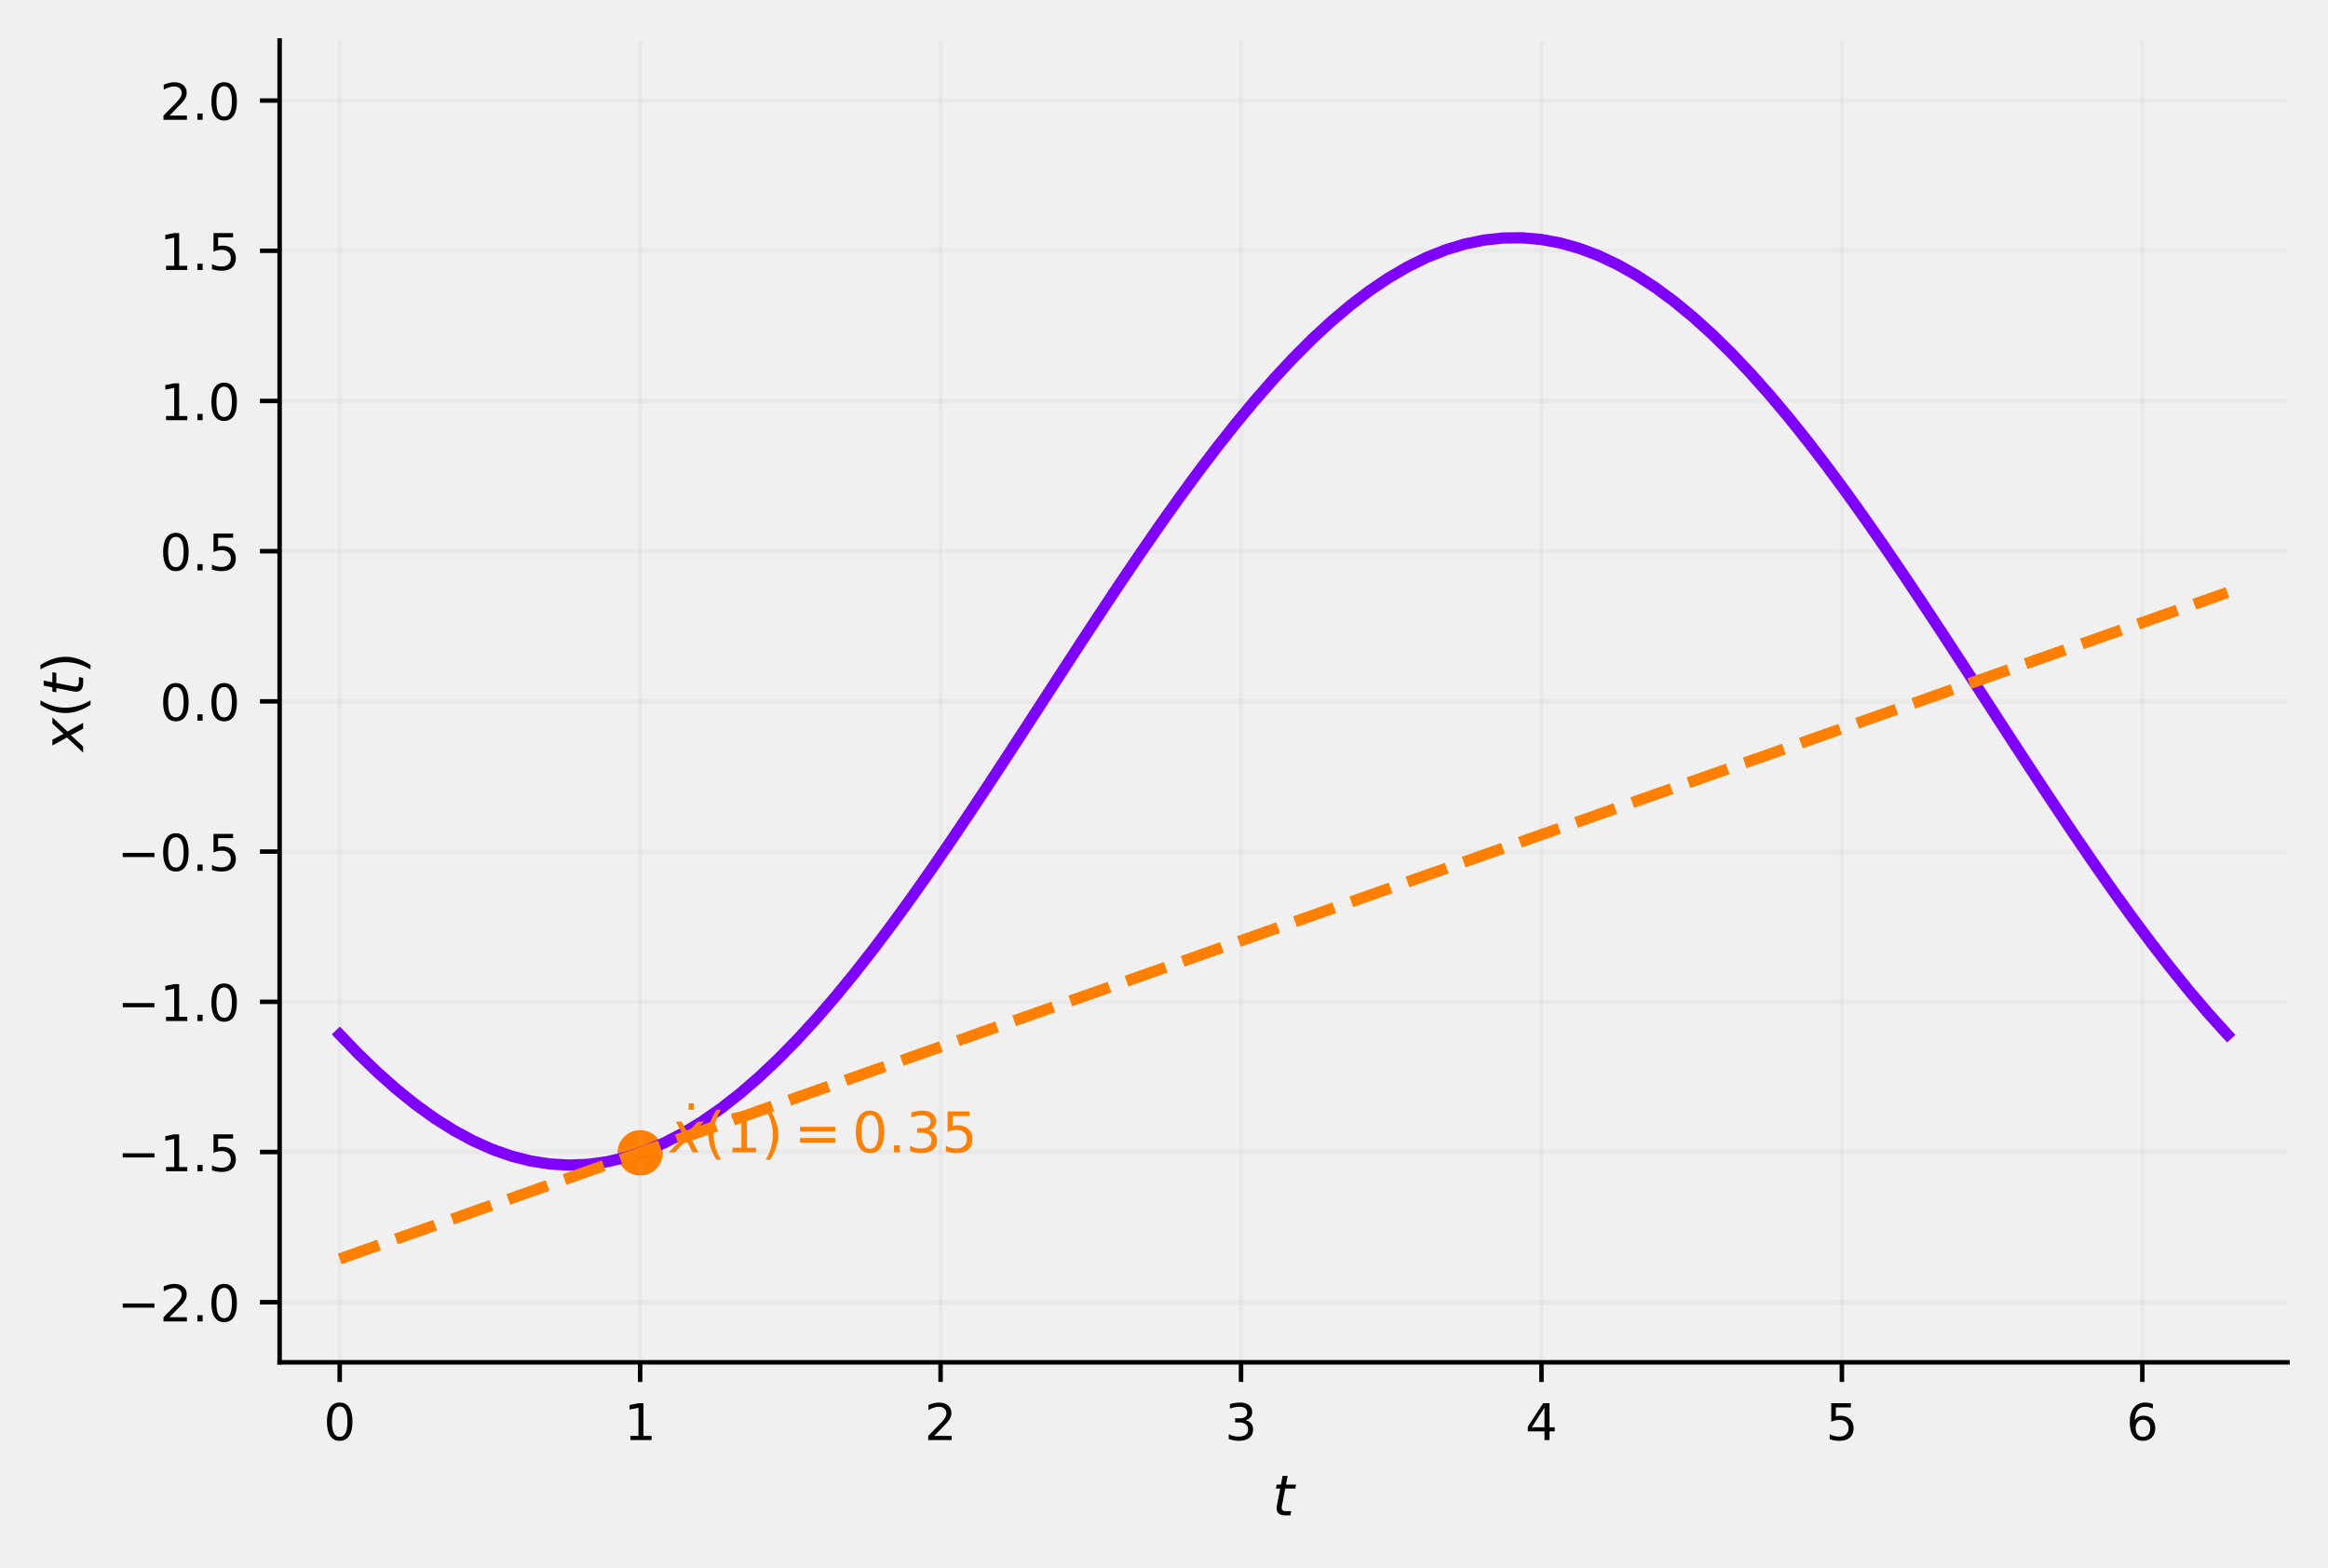
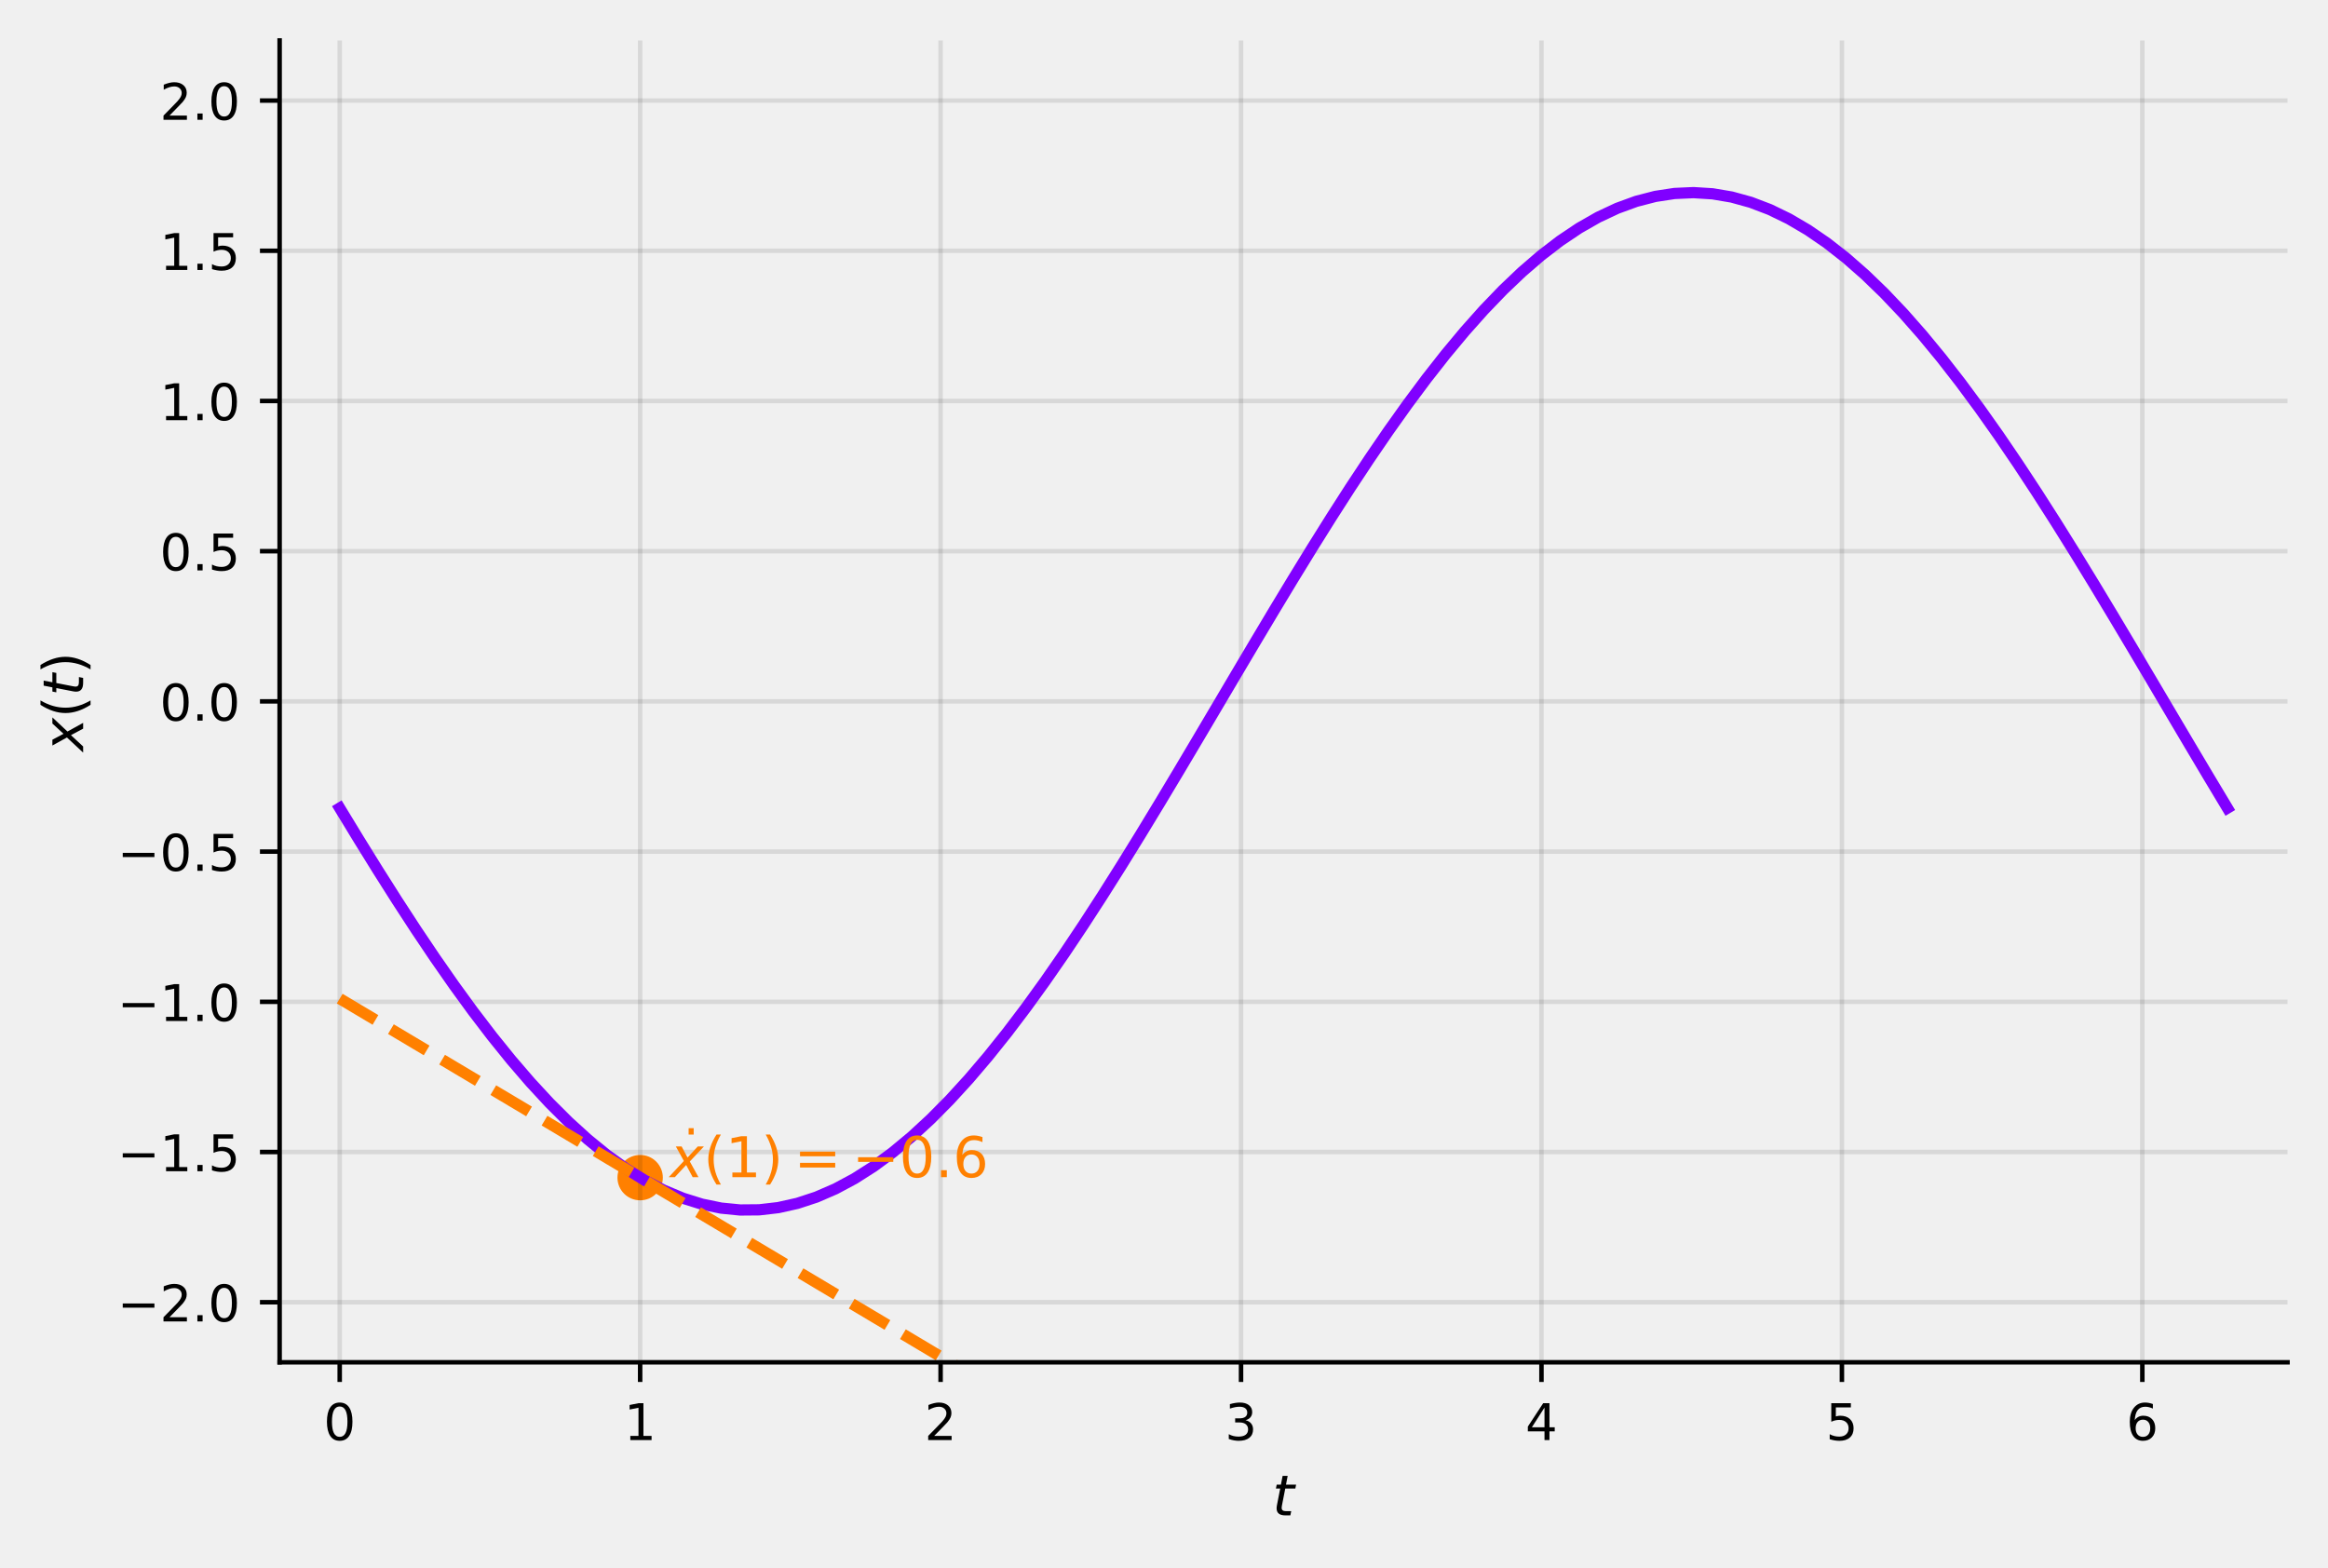
<svg xmlns="http://www.w3.org/2000/svg" xmlns:xlink="http://www.w3.org/1999/xlink" width="414.053pt" height="278.905pt" viewBox="0 0 414.053 278.905" version="1.1">
-   <defs> 
-          </defs>
+   <style>
+             /* Light mode (default) */
+             .c1 { fill: #d62728 !important; stroke: #d62728 !important; }
+ .c2 { fill: #2ca02c !important; stroke: #2ca02c !important; }
+ .c3 { fill: #1f77b4 !important; stroke: #1f77b4 !important; }
+ .c4 { fill: #9467bd !important; stroke: #9467bd !important; }
+ .c5 { fill: #8c564b !important; stroke: #8c564b !important; }
+ .c6 { fill: #e377c2 !important; stroke: #e377c2 !important; }
+ .c7 { fill: #7f7f7f !important; stroke: #7f7f7f !important; }
+ .c8 { fill: #bcbd22 !important; stroke: #bcbd22 !important; }
+ 
+             /* Text and graphic elements */
+             text, .text {
+                 fill: #000000 !important;
+                 stroke: none !important;
+             }
+ 
+             .axis line, .axis path, .tick line, .tick path, path.domain, line.grid {
+                 stroke: #000000 !important;
+             }
+ 
+             .legend text {
+                 fill: #000000 !important;
+             }
+ 
+             g.legend &gt; g:first-child &gt; path:first-child {
+                 fill: rgba(255, 255, 255, 0.8) !important;
+                 stroke: rgba(0, 0, 0, 0.1) !important;
+             }
+ 
+             [stroke="currentColor"], [stroke="black"] {
+                 stroke: #000000 !important;
+             }
+ 
+             /* Dark mode via media query */
+             @media (prefers-color-scheme: dark) {
+                 /* Dark theme colors */
+                 .c1 { fill: #FF4A98 !important; stroke: #FF4A98 !important; }
+                 .c2 { fill: #0AFAFA !important; stroke: #0AFAFA !important; }
+                 .c3 { fill: #7F83FF !important; stroke: #7F83FF !important; }
+                 .c4 { fill: #B4A0FF !important; stroke: #B4A0FF !important; }
+                 .c5 { fill: #FFB86B !important; stroke: #FFB86B !important; }
+                 .c6 { fill: #FF79C6 !important; stroke: #FF79C6 !important; }
+                 .c7 { fill: #CCCCCC !important; stroke: #CCCCCC !important; }
+                 .c8 { fill: #E6DB74 !important; stroke: #E6DB74 !important; }
+ 
+                 /* Dark theme text and graphics */
+                 text, .text {
+                     fill: #FFFFFF !important;
+                     stroke: none !important;
+                 }
+ 
+                 .axis line, .axis path, .tick line, .tick path, path.domain, line.grid {
+                     stroke: #FFFFFF !important;
+                 }
+ 
+                 .grid line {
+                     stroke: rgba(255, 255, 255, 0.2) !important;
+                 }
+ 
+                 .legend text {
+                     fill: #FFFFFF !important;
+                 }
+ 
+                 g.legend &gt; g:first-child &gt; path:first-child {
+                     fill: rgba(26, 26, 26, 0.8) !important;
+                     stroke: rgba(255, 255, 255, 0.1) !important;
+                 }
+ 
+                 [stroke="currentColor"], [stroke="black"] {
+                     stroke: #FFFFFF !important;
+                 }
+             }
+         </style>
  <defs>
    <style type="text/css">*{stroke-linejoin: round; stroke-linecap: butt}</style>
  </defs>
  <g id="figure_1">
-     <g id="patch_1">
+     <g class="patch">
      <path d="M 0 278.905  L 414.053 278.905  L 414.053 0  L 0 0  L 0 278.905  z " style="fill: none" />
    </g>
    <g id="axes_1">
-       <g id="patch_2">
+       <g class="patch">
        <path d="M 49.733 242.317  L 406.853 242.317  L 406.853 7.2  L 49.733 7.2  L 49.733 242.317  z " style="fill: none" />
      </g>
      <g id="PathCollection_1">
        <defs>
-           <path id="mfc0f647c4c" d="M 0 3.536  C 0.938 3.536 1.837 3.163 2.5 2.5  C 3.163 1.837 3.536 0.938 3.536 0  C 3.536 -0.938 3.163 -1.837 2.5 -2.5  C 1.837 -3.163 0.938 -3.536 0 -3.536  C -0.938 -3.536 -1.837 -3.163 -2.5 -2.5  C -3.163 -1.837 -3.536 -0.938 -3.536 0  C -3.536 0.938 -3.163 1.837 -2.5 2.5  C -1.837 3.163 -0.938 3.536 0 3.536  z " style="stroke: #ff8000" />
+           <path id="m98374b65ac" d="M 0 3.536  C 0.938 3.536 1.837 3.163 2.5 2.5  C 3.163 1.837 3.536 0.938 3.536 0  C 3.536 -0.938 3.163 -1.837 2.5 -2.5  C 1.837 -3.163 0.938 -3.536 0 -3.536  C -0.938 -3.536 -1.837 -3.163 -2.5 -2.5  C -3.163 -1.837 -3.536 -0.938 -3.536 0  C -3.536 0.938 -3.163 1.837 -2.5 2.5  C -1.837 3.163 -0.938 3.536 0 3.536  z " style="stroke: #ff8000" />
        </defs>
-         <g clip-path="url(#pfcaf0abed2)">
-           <use xlink:href="#mfc0f647c4c" x="113.855" y="205.056" style="fill: #ff8000; stroke: #ff8000" />
+         <g clip-path="url(#p6a4d977137)">
+           <use xlink:href="#m98374b65ac" x="113.855" y="209.47" style="fill: #ff8000; stroke: #ff8000" />
        </g>
      </g>
      <g class="axis">
-         <g id="xtick_1">
+         <g class="tick xtick">
          <g id="line2d_1">
-             <path d="M 60.42 242.317  L 60.42 7.2  " clip-path="url(#pfcaf0abed2)" style="fill: none; stroke: #b0b0b0; stroke-opacity: 0.1; stroke-width: 0.8; stroke-linecap: square" />
+             <path d="M 60.42 242.317  L 60.42 7.2  " clip-path="url(#p6a4d977137)" style="fill: none; stroke: #b0b0b0; stroke-opacity: 0.1; stroke-width: 0.8; stroke-linecap: square" />
          </g>
          <g id="line2d_2">
            <defs>
-               <path id="mb91249a5c4" d="M 0 0  L 0 3.5  " style="stroke: currentColor; stroke-width: 0.8" />
+               <path id="m80aae89809" d="M 0 0  L 0 3.5  " style="stroke: currentColor; stroke-width: 0.8" />
            </defs>
            <g>
-               <use xlink:href="#mb91249a5c4" x="60.42" y="242.317" style="stroke: currentColor; stroke-width: 0.8" />
+               <use xlink:href="#m80aae89809" x="60.42" y="242.317" style="stroke: currentColor; stroke-width: 0.8" />
            </g>
          </g>
          <g id="text_1" class="text">
            <g transform="translate(57.55665 256.1552) scale(0.09 -0.09)">
              <defs>
                <path id="DejaVuSans-30" d="M 2034 4250  Q 1547 4250 1301 3770  Q 1056 3291 1056 2328  Q 1056 1369 1301 889  Q 1547 409 2034 409  Q 2525 409 2770 889  Q 3016 1369 3016 2328  Q 3016 3291 2770 3770  Q 2525 4250 2034 4250  z M 2034 4750  Q 2819 4750 3233 4129  Q 3647 3509 3647 2328  Q 3647 1150 3233 529  Q 2819 -91 2034 -91  Q 1250 -91 836 529  Q 422 1150 422 2328  Q 422 3509 836 4129  Q 1250 4750 2034 4750  z " transform="scale(0.015625)" />
              </defs>
              <use xlink:href="#DejaVuSans-30" />
            </g>
          </g>
        </g>
-         <g id="xtick_2">
+         <g class="tick xtick">
          <g id="line2d_3">
-             <path d="M 113.855 242.317  L 113.855 7.2  " clip-path="url(#pfcaf0abed2)" style="fill: none; stroke: #b0b0b0; stroke-opacity: 0.1; stroke-width: 0.8; stroke-linecap: square" />
+             <path d="M 113.855 242.317  L 113.855 7.2  " clip-path="url(#p6a4d977137)" style="fill: none; stroke: #b0b0b0; stroke-opacity: 0.1; stroke-width: 0.8; stroke-linecap: square" />
          </g>
          <g id="line2d_4">
            <g>
-               <use xlink:href="#mb91249a5c4" x="113.855" y="242.317" style="stroke: currentColor; stroke-width: 0.8" />
+               <use xlink:href="#m80aae89809" x="113.855" y="242.317" style="stroke: currentColor; stroke-width: 0.8" />
            </g>
          </g>
          <g id="text_2" class="text">
            <g transform="translate(110.9922 256.1552) scale(0.09 -0.09)">
              <defs>
                <path id="DejaVuSans-31" d="M 794 531  L 1825 531  L 1825 4091  L 703 3866  L 703 4441  L 1819 4666  L 2450 4666  L 2450 531  L 3481 531  L 3481 0  L 794 0  L 794 531  z " transform="scale(0.015625)" />
              </defs>
              <use xlink:href="#DejaVuSans-31" />
            </g>
          </g>
        </g>
-         <g id="xtick_3">
+         <g class="tick xtick">
          <g id="line2d_5">
-             <path d="M 167.291 242.317  L 167.291 7.2  " clip-path="url(#pfcaf0abed2)" style="fill: none; stroke: #b0b0b0; stroke-opacity: 0.1; stroke-width: 0.8; stroke-linecap: square" />
+             <path d="M 167.291 242.317  L 167.291 7.2  " clip-path="url(#p6a4d977137)" style="fill: none; stroke: #b0b0b0; stroke-opacity: 0.1; stroke-width: 0.8; stroke-linecap: square" />
          </g>
          <g id="line2d_6">
            <g>
-               <use xlink:href="#mb91249a5c4" x="167.291" y="242.317" style="stroke: currentColor; stroke-width: 0.8" />
+               <use xlink:href="#m80aae89809" x="167.291" y="242.317" style="stroke: currentColor; stroke-width: 0.8" />
            </g>
          </g>
          <g id="text_3" class="text">
            <g transform="translate(164.4278 256.1552) scale(0.09 -0.09)">
              <defs>
                <path id="DejaVuSans-32" d="M 1228 531  L 3431 531  L 3431 0  L 469 0  L 469 531  Q 828 903 1448 1529  Q 2069 2156 2228 2338  Q 2531 2678 2651 2914  Q 2772 3150 2772 3378  Q 2772 3750 2511 3984  Q 2250 4219 1831 4219  Q 1534 4219 1204 4116  Q 875 4013 500 3803  L 500 4441  Q 881 4594 1212 4672  Q 1544 4750 1819 4750  Q 2544 4750 2975 4387  Q 3406 4025 3406 3419  Q 3406 3131 3298 2873  Q 3191 2616 2906 2266  Q 2828 2175 2409 1742  Q 1991 1309 1228 531  z " transform="scale(0.015625)" />
              </defs>
              <use xlink:href="#DejaVuSans-32" />
            </g>
          </g>
        </g>
-         <g id="xtick_4">
+         <g class="tick xtick">
          <g id="line2d_7">
-             <path d="M 220.727 242.317  L 220.727 7.2  " clip-path="url(#pfcaf0abed2)" style="fill: none; stroke: #b0b0b0; stroke-opacity: 0.1; stroke-width: 0.8; stroke-linecap: square" />
+             <path d="M 220.727 242.317  L 220.727 7.2  " clip-path="url(#p6a4d977137)" style="fill: none; stroke: #b0b0b0; stroke-opacity: 0.1; stroke-width: 0.8; stroke-linecap: square" />
          </g>
          <g id="line2d_8">
            <g>
-               <use xlink:href="#mb91249a5c4" x="220.727" y="242.317" style="stroke: currentColor; stroke-width: 0.8" />
+               <use xlink:href="#m80aae89809" x="220.727" y="242.317" style="stroke: currentColor; stroke-width: 0.8" />
            </g>
          </g>
          <g id="text_4" class="text">
            <g transform="translate(217.8634 256.1552) scale(0.09 -0.09)">
              <defs>
                <path id="DejaVuSans-33" d="M 2597 2516  Q 3050 2419 3304 2112  Q 3559 1806 3559 1356  Q 3559 666 3084 287  Q 2609 -91 1734 -91  Q 1441 -91 1130 -33  Q 819 25 488 141  L 488 750  Q 750 597 1062 519  Q 1375 441 1716 441  Q 2309 441 2620 675  Q 2931 909 2931 1356  Q 2931 1769 2642 2001  Q 2353 2234 1838 2234  L 1294 2234  L 1294 2753  L 1863 2753  Q 2328 2753 2575 2939  Q 2822 3125 2822 3475  Q 2822 3834 2567 4026  Q 2313 4219 1838 4219  Q 1578 4219 1281 4162  Q 984 4106 628 3988  L 628 4550  Q 988 4650 1302 4700  Q 1616 4750 1894 4750  Q 2613 4750 3031 4423  Q 3450 4097 3450 3541  Q 3450 3153 3228 2886  Q 3006 2619 2597 2516  z " transform="scale(0.015625)" />
              </defs>
              <use xlink:href="#DejaVuSans-33" />
            </g>
          </g>
        </g>
-         <g id="xtick_5">
+         <g class="tick xtick">
          <g id="line2d_9">
-             <path d="M 274.162 242.317  L 274.162 7.2  " clip-path="url(#pfcaf0abed2)" style="fill: none; stroke: #b0b0b0; stroke-opacity: 0.1; stroke-width: 0.8; stroke-linecap: square" />
+             <path d="M 274.162 242.317  L 274.162 7.2  " clip-path="url(#p6a4d977137)" style="fill: none; stroke: #b0b0b0; stroke-opacity: 0.1; stroke-width: 0.8; stroke-linecap: square" />
          </g>
          <g id="line2d_10">
            <g>
-               <use xlink:href="#mb91249a5c4" x="274.162" y="242.317" style="stroke: currentColor; stroke-width: 0.8" />
+               <use xlink:href="#m80aae89809" x="274.162" y="242.317" style="stroke: currentColor; stroke-width: 0.8" />
            </g>
          </g>
          <g id="text_5" class="text">
            <g transform="translate(271.299 256.1552) scale(0.09 -0.09)">
              <defs>
                <path id="DejaVuSans-34" d="M 2419 4116  L 825 1625  L 2419 1625  L 2419 4116  z M 2253 4666  L 3047 4666  L 3047 1625  L 3713 1625  L 3713 1100  L 3047 1100  L 3047 0  L 2419 0  L 2419 1100  L 313 1100  L 313 1709  L 2253 4666  z " transform="scale(0.015625)" />
              </defs>
              <use xlink:href="#DejaVuSans-34" />
            </g>
          </g>
        </g>
-         <g id="xtick_6">
+         <g class="tick xtick">
          <g id="line2d_11">
-             <path d="M 327.598 242.317  L 327.598 7.2  " clip-path="url(#pfcaf0abed2)" style="fill: none; stroke: #b0b0b0; stroke-opacity: 0.1; stroke-width: 0.8; stroke-linecap: square" />
+             <path d="M 327.598 242.317  L 327.598 7.2  " clip-path="url(#p6a4d977137)" style="fill: none; stroke: #b0b0b0; stroke-opacity: 0.1; stroke-width: 0.8; stroke-linecap: square" />
          </g>
          <g id="line2d_12">
            <g>
-               <use xlink:href="#mb91249a5c4" x="327.598" y="242.317" style="stroke: currentColor; stroke-width: 0.8" />
+               <use xlink:href="#m80aae89809" x="327.598" y="242.317" style="stroke: currentColor; stroke-width: 0.8" />
            </g>
          </g>
          <g id="text_6" class="text">
            <g transform="translate(324.7346 256.1552) scale(0.09 -0.09)">
              <defs>
                <path id="DejaVuSans-35" d="M 691 4666  L 3169 4666  L 3169 4134  L 1269 4134  L 1269 2991  Q 1406 3038 1543 3061  Q 1681 3084 1819 3084  Q 2600 3084 3056 2656  Q 3513 2228 3513 1497  Q 3513 744 3044 326  Q 2575 -91 1722 -91  Q 1428 -91 1123 -41  Q 819 9 494 109  L 494 744  Q 775 591 1075 516  Q 1375 441 1709 441  Q 2250 441 2565 725  Q 2881 1009 2881 1497  Q 2881 1984 2565 2268  Q 2250 2553 1709 2553  Q 1456 2553 1204 2497  Q 953 2441 691 2322  L 691 4666  z " transform="scale(0.015625)" />
              </defs>
              <use xlink:href="#DejaVuSans-35" />
            </g>
          </g>
        </g>
-         <g id="xtick_7">
+         <g class="tick xtick">
          <g id="line2d_13">
-             <path d="M 381.033 242.317  L 381.033 7.2  " clip-path="url(#pfcaf0abed2)" style="fill: none; stroke: #b0b0b0; stroke-opacity: 0.1; stroke-width: 0.8; stroke-linecap: square" />
+             <path d="M 381.033 242.317  L 381.033 7.2  " clip-path="url(#p6a4d977137)" style="fill: none; stroke: #b0b0b0; stroke-opacity: 0.1; stroke-width: 0.8; stroke-linecap: square" />
          </g>
          <g id="line2d_14">
            <g>
-               <use xlink:href="#mb91249a5c4" x="381.033" y="242.317" style="stroke: currentColor; stroke-width: 0.8" />
+               <use xlink:href="#m80aae89809" x="381.033" y="242.317" style="stroke: currentColor; stroke-width: 0.8" />
            </g>
          </g>
          <g id="text_7" class="text">
            <g transform="translate(378.1702 256.1552) scale(0.09 -0.09)">
              <defs>
                <path id="DejaVuSans-36" d="M 2113 2584  Q 1688 2584 1439 2293  Q 1191 2003 1191 1497  Q 1191 994 1439 701  Q 1688 409 2113 409  Q 2538 409 2786 701  Q 3034 994 3034 1497  Q 3034 2003 2786 2293  Q 2538 2584 2113 2584  z M 3366 4563  L 3366 3988  Q 3128 4100 2886 4159  Q 2644 4219 2406 4219  Q 1781 4219 1451 3797  Q 1122 3375 1075 2522  Q 1259 2794 1537 2939  Q 1816 3084 2150 3084  Q 2853 3084 3261 2657  Q 3669 2231 3669 1497  Q 3669 778 3244 343  Q 2819 -91 2113 -91  Q 1303 -91 875 529  Q 447 1150 447 2328  Q 447 3434 972 4092  Q 1497 4750 2381 4750  Q 2619 4750 2861 4703  Q 3103 4656 3366 4563  z " transform="scale(0.015625)" />
              </defs>
              <use xlink:href="#DejaVuSans-36" />
            </g>
          </g>
        </g>
        <g id="text_8" class="text">
          <g transform="translate(226.2927 269.6254) scale(0.1 -0.1)">
            <defs>
              <path id="DejaVuSans-Oblique-74" d="M 2706 3500  L 2619 3053  L 1472 3053  L 1100 1153  Q 1081 1047 1072 975  Q 1063 903 1063 863  Q 1063 663 1183 572  Q 1303 481 1569 481  L 2150 481  L 2053 0  L 1503 0  Q 991 0 739 200  Q 488 400 488 806  Q 488 878 497 964  Q 506 1050 525 1153  L 897 3053  L 409 3053  L 500 3500  L 978 3500  L 1172 4494  L 1747 4494  L 1556 3500  L 2706 3500  z " transform="scale(0.015625)" />
            </defs>
            <use xlink:href="#DejaVuSans-Oblique-74" transform="translate(0 0.78125)" />
          </g>
        </g>
      </g>
      <g class="axis">
-         <g id="ytick_1">
+         <g class="tick ytick">
          <g id="line2d_15">
-             <path d="M 49.733 231.63  L 406.853 231.63  " clip-path="url(#pfcaf0abed2)" style="fill: none; stroke: #b0b0b0; stroke-opacity: 0.1; stroke-width: 0.8; stroke-linecap: square" />
+             <path d="M 49.733 231.63  L 406.853 231.63  " clip-path="url(#p6a4d977137)" style="fill: none; stroke: #b0b0b0; stroke-opacity: 0.1; stroke-width: 0.8; stroke-linecap: square" />
          </g>
          <g id="line2d_16">
            <defs>
-               <path id="m5f9fb9ce8a" d="M 0 0  L -3.5 0  " style="stroke: currentColor; stroke-width: 0.8" />
+               <path id="me74c7d94a1" d="M 0 0  L -3.5 0  " style="stroke: currentColor; stroke-width: 0.8" />
            </defs>
            <g>
-               <use xlink:href="#m5f9fb9ce8a" x="49.733" y="231.63" style="stroke: currentColor; stroke-width: 0.8" />
+               <use xlink:href="#me74c7d94a1" x="49.733" y="231.63" style="stroke: currentColor; stroke-width: 0.8" />
            </g>
          </g>
          <g id="text_9" class="text">
            <g transform="translate(20.87813 235.0488) scale(0.09 -0.09)">
              <defs>
                <path id="DejaVuSans-2212" d="M 678 2272  L 4684 2272  L 4684 1741  L 678 1741  L 678 2272  z " transform="scale(0.015625)" />
                <path id="DejaVuSans-2e" d="M 684 794  L 1344 794  L 1344 0  L 684 0  L 684 794  z " transform="scale(0.015625)" />
              </defs>
              <use xlink:href="#DejaVuSans-2212" />
              <use xlink:href="#DejaVuSans-32" transform="translate(83.78906 0)" />
              <use xlink:href="#DejaVuSans-2e" transform="translate(147.4121 0)" />
              <use xlink:href="#DejaVuSans-30" transform="translate(179.1992 0)" />
            </g>
          </g>
        </g>
-         <g id="ytick_2">
+         <g class="tick ytick">
          <g id="line2d_17">
-             <path d="M 49.733 204.912  L 406.853 204.912  " clip-path="url(#pfcaf0abed2)" style="fill: none; stroke: #b0b0b0; stroke-opacity: 0.1; stroke-width: 0.8; stroke-linecap: square" />
+             <path d="M 49.733 204.912  L 406.853 204.912  " clip-path="url(#p6a4d977137)" style="fill: none; stroke: #b0b0b0; stroke-opacity: 0.1; stroke-width: 0.8; stroke-linecap: square" />
          </g>
          <g id="line2d_18">
            <g>
-               <use xlink:href="#m5f9fb9ce8a" x="49.733" y="204.912" style="stroke: currentColor; stroke-width: 0.8" />
+               <use xlink:href="#me74c7d94a1" x="49.733" y="204.912" style="stroke: currentColor; stroke-width: 0.8" />
            </g>
          </g>
          <g id="text_10" class="text">
            <g transform="translate(20.87813 208.331) scale(0.09 -0.09)">
              <use xlink:href="#DejaVuSans-2212" />
              <use xlink:href="#DejaVuSans-31" transform="translate(83.78906 0)" />
              <use xlink:href="#DejaVuSans-2e" transform="translate(147.4121 0)" />
              <use xlink:href="#DejaVuSans-35" transform="translate(179.1992 0)" />
            </g>
          </g>
        </g>
-         <g id="ytick_3">
+         <g class="tick ytick">
          <g id="line2d_19">
-             <path d="M 49.733 178.194  L 406.853 178.194  " clip-path="url(#pfcaf0abed2)" style="fill: none; stroke: #b0b0b0; stroke-opacity: 0.1; stroke-width: 0.8; stroke-linecap: square" />
+             <path d="M 49.733 178.194  L 406.853 178.194  " clip-path="url(#p6a4d977137)" style="fill: none; stroke: #b0b0b0; stroke-opacity: 0.1; stroke-width: 0.8; stroke-linecap: square" />
          </g>
          <g id="line2d_20">
            <g>
-               <use xlink:href="#m5f9fb9ce8a" x="49.733" y="178.194" style="stroke: currentColor; stroke-width: 0.8" />
+               <use xlink:href="#me74c7d94a1" x="49.733" y="178.194" style="stroke: currentColor; stroke-width: 0.8" />
            </g>
          </g>
          <g id="text_11" class="text">
            <g transform="translate(20.87813 181.6132) scale(0.09 -0.09)">
              <use xlink:href="#DejaVuSans-2212" />
              <use xlink:href="#DejaVuSans-31" transform="translate(83.78906 0)" />
              <use xlink:href="#DejaVuSans-2e" transform="translate(147.4121 0)" />
              <use xlink:href="#DejaVuSans-30" transform="translate(179.1992 0)" />
            </g>
          </g>
        </g>
-         <g id="ytick_4">
+         <g class="tick ytick">
          <g id="line2d_21">
-             <path d="M 49.733 151.476  L 406.853 151.476  " clip-path="url(#pfcaf0abed2)" style="fill: none; stroke: #b0b0b0; stroke-opacity: 0.1; stroke-width: 0.8; stroke-linecap: square" />
+             <path d="M 49.733 151.476  L 406.853 151.476  " clip-path="url(#p6a4d977137)" style="fill: none; stroke: #b0b0b0; stroke-opacity: 0.1; stroke-width: 0.8; stroke-linecap: square" />
          </g>
          <g id="line2d_22">
            <g>
-               <use xlink:href="#m5f9fb9ce8a" x="49.733" y="151.476" style="stroke: currentColor; stroke-width: 0.8" />
+               <use xlink:href="#me74c7d94a1" x="49.733" y="151.476" style="stroke: currentColor; stroke-width: 0.8" />
            </g>
          </g>
          <g id="text_12" class="text">
            <g transform="translate(20.87813 154.8954) scale(0.09 -0.09)">
              <use xlink:href="#DejaVuSans-2212" />
              <use xlink:href="#DejaVuSans-30" transform="translate(83.78906 0)" />
              <use xlink:href="#DejaVuSans-2e" transform="translate(147.4121 0)" />
              <use xlink:href="#DejaVuSans-35" transform="translate(179.1992 0)" />
            </g>
          </g>
        </g>
-         <g id="ytick_5">
+         <g class="tick ytick">
          <g id="line2d_23">
-             <path d="M 49.733 124.758  L 406.853 124.758  " clip-path="url(#pfcaf0abed2)" style="fill: none; stroke: #b0b0b0; stroke-opacity: 0.1; stroke-width: 0.8; stroke-linecap: square" />
+             <path d="M 49.733 124.758  L 406.853 124.758  " clip-path="url(#p6a4d977137)" style="fill: none; stroke: #b0b0b0; stroke-opacity: 0.1; stroke-width: 0.8; stroke-linecap: square" />
          </g>
          <g id="line2d_24">
            <g>
-               <use xlink:href="#m5f9fb9ce8a" x="49.733" y="124.758" style="stroke: currentColor; stroke-width: 0.8" />
+               <use xlink:href="#me74c7d94a1" x="49.733" y="124.758" style="stroke: currentColor; stroke-width: 0.8" />
            </g>
          </g>
          <g id="text_13" class="text">
            <g transform="translate(28.41984 128.1776) scale(0.09 -0.09)">
              <use xlink:href="#DejaVuSans-30" />
              <use xlink:href="#DejaVuSans-2e" transform="translate(63.62305 0)" />
              <use xlink:href="#DejaVuSans-30" transform="translate(95.41016 0)" />
            </g>
          </g>
        </g>
-         <g id="ytick_6">
+         <g class="tick ytick">
          <g id="line2d_25">
-             <path d="M 49.733 98.041  L 406.853 98.041  " clip-path="url(#pfcaf0abed2)" style="fill: none; stroke: #b0b0b0; stroke-opacity: 0.1; stroke-width: 0.8; stroke-linecap: square" />
+             <path d="M 49.733 98.041  L 406.853 98.041  " clip-path="url(#p6a4d977137)" style="fill: none; stroke: #b0b0b0; stroke-opacity: 0.1; stroke-width: 0.8; stroke-linecap: square" />
          </g>
          <g id="line2d_26">
            <g>
-               <use xlink:href="#m5f9fb9ce8a" x="49.733" y="98.041" style="stroke: currentColor; stroke-width: 0.8" />
+               <use xlink:href="#me74c7d94a1" x="49.733" y="98.041" style="stroke: currentColor; stroke-width: 0.8" />
            </g>
          </g>
          <g id="text_14" class="text">
            <g transform="translate(28.41984 101.4598) scale(0.09 -0.09)">
              <use xlink:href="#DejaVuSans-30" />
              <use xlink:href="#DejaVuSans-2e" transform="translate(63.62305 0)" />
              <use xlink:href="#DejaVuSans-35" transform="translate(95.41016 0)" />
            </g>
          </g>
        </g>
-         <g id="ytick_7">
+         <g class="tick ytick">
          <g id="line2d_27">
-             <path d="M 49.733 71.323  L 406.853 71.323  " clip-path="url(#pfcaf0abed2)" style="fill: none; stroke: #b0b0b0; stroke-opacity: 0.1; stroke-width: 0.8; stroke-linecap: square" />
+             <path d="M 49.733 71.323  L 406.853 71.323  " clip-path="url(#p6a4d977137)" style="fill: none; stroke: #b0b0b0; stroke-opacity: 0.1; stroke-width: 0.8; stroke-linecap: square" />
          </g>
          <g id="line2d_28">
            <g>
-               <use xlink:href="#m5f9fb9ce8a" x="49.733" y="71.323" style="stroke: currentColor; stroke-width: 0.8" />
+               <use xlink:href="#me74c7d94a1" x="49.733" y="71.323" style="stroke: currentColor; stroke-width: 0.8" />
            </g>
          </g>
          <g id="text_15" class="text">
            <g transform="translate(28.41984 74.74201) scale(0.09 -0.09)">
              <use xlink:href="#DejaVuSans-31" />
              <use xlink:href="#DejaVuSans-2e" transform="translate(63.62305 0)" />
              <use xlink:href="#DejaVuSans-30" transform="translate(95.41016 0)" />
            </g>
          </g>
        </g>
-         <g id="ytick_8">
+         <g class="tick ytick">
          <g id="line2d_29">
-             <path d="M 49.733 44.605  L 406.853 44.605  " clip-path="url(#pfcaf0abed2)" style="fill: none; stroke: #b0b0b0; stroke-opacity: 0.1; stroke-width: 0.8; stroke-linecap: square" />
+             <path d="M 49.733 44.605  L 406.853 44.605  " clip-path="url(#p6a4d977137)" style="fill: none; stroke: #b0b0b0; stroke-opacity: 0.1; stroke-width: 0.8; stroke-linecap: square" />
          </g>
          <g id="line2d_30">
            <g>
-               <use xlink:href="#m5f9fb9ce8a" x="49.733" y="44.605" style="stroke: currentColor; stroke-width: 0.8" />
+               <use xlink:href="#me74c7d94a1" x="49.733" y="44.605" style="stroke: currentColor; stroke-width: 0.8" />
            </g>
          </g>
          <g id="text_16" class="text">
            <g transform="translate(28.41984 48.02421) scale(0.09 -0.09)">
              <use xlink:href="#DejaVuSans-31" />
              <use xlink:href="#DejaVuSans-2e" transform="translate(63.62305 0)" />
              <use xlink:href="#DejaVuSans-35" transform="translate(95.41016 0)" />
            </g>
          </g>
        </g>
-         <g id="ytick_9">
+         <g class="tick ytick">
          <g id="line2d_31">
-             <path d="M 49.733 17.887  L 406.853 17.887  " clip-path="url(#pfcaf0abed2)" style="fill: none; stroke: #b0b0b0; stroke-opacity: 0.1; stroke-width: 0.8; stroke-linecap: square" />
+             <path d="M 49.733 17.887  L 406.853 17.887  " clip-path="url(#p6a4d977137)" style="fill: none; stroke: #b0b0b0; stroke-opacity: 0.1; stroke-width: 0.8; stroke-linecap: square" />
          </g>
          <g id="line2d_32">
            <g>
-               <use xlink:href="#m5f9fb9ce8a" x="49.733" y="17.887" style="stroke: currentColor; stroke-width: 0.8" />
+               <use xlink:href="#me74c7d94a1" x="49.733" y="17.887" style="stroke: currentColor; stroke-width: 0.8" />
            </g>
          </g>
          <g id="text_17" class="text">
            <g transform="translate(28.41984 21.30642) scale(0.09 -0.09)">
              <use xlink:href="#DejaVuSans-32" />
              <use xlink:href="#DejaVuSans-2e" transform="translate(63.62305 0)" />
              <use xlink:href="#DejaVuSans-30" transform="translate(95.41016 0)" />
            </g>
          </g>
        </g>
        <g id="text_18" class="text">
          <g transform="translate(14.79844 133.6083) rotate(-90) scale(0.1 -0.1)">
            <defs>
              <path id="DejaVuSans-Oblique-78" d="M 3841 3500  L 2234 1784  L 3219 0  L 2559 0  L 1819 1388  L 531 0  L -166 0  L 1556 1844  L 641 3500  L 1300 3500  L 1972 2234  L 3144 3500  L 3841 3500  z " transform="scale(0.015625)" />
              <path id="DejaVuSans-28" d="M 1984 4856  Q 1566 4138 1362 3434  Q 1159 2731 1159 2009  Q 1159 1288 1364 580  Q 1569 -128 1984 -844  L 1484 -844  Q 1016 -109 783 600  Q 550 1309 550 2009  Q 550 2706 781 3412  Q 1013 4119 1484 4856  L 1984 4856  z " transform="scale(0.015625)" />
              <path id="DejaVuSans-29" d="M 513 4856  L 1013 4856  Q 1481 4119 1714 3412  Q 1947 2706 1947 2009  Q 1947 1309 1714 600  Q 1481 -109 1013 -844  L 513 -844  Q 928 -128 1133 580  Q 1338 1288 1338 2009  Q 1338 2731 1133 3434  Q 928 4138 513 4856  z " transform="scale(0.015625)" />
            </defs>
            <use xlink:href="#DejaVuSans-Oblique-78" transform="translate(0 0.125)" />
            <use xlink:href="#DejaVuSans-28" transform="translate(59.17969 0.125)" />
            <use xlink:href="#DejaVuSans-Oblique-74" transform="translate(98.19336 0.125)" />
            <use xlink:href="#DejaVuSans-29" transform="translate(137.4023 0.125)" />
          </g>
        </g>
      </g>
      <g id="line2d_33">
-         <path d="M 60.42 184.018  L 63.811 187.538  L 67.203 190.805  L 70.594 193.806  L 73.985 196.528  L 77.377 198.962  L 80.768 201.097  L 84.159 202.925  L 87.551 204.438  L 90.942 205.63  L 94.333 206.496  L 97.725 207.034  L 101.116 207.24  L 104.508 207.114  L 107.899 206.656  L 111.29 205.869  L 114.682 204.754  L 118.073 203.318  L 121.464 201.566  L 124.856 199.504  L 128.247 197.141  L 131.639 194.487  L 135.03 191.552  L 138.421 188.348  L 141.813 184.888  L 145.204 181.186  L 148.595 177.256  L 151.987 173.116  L 155.378 168.78  L 158.77 164.267  L 162.161 159.596  L 165.552 154.783  L 168.944 149.85  L 172.335 144.816  L 175.726 139.702  L 179.118 134.527  L 182.509 129.312  L 185.901 124.08  L 189.292 118.85  L 192.683 113.644  L 196.075 108.482  L 199.466 103.386  L 202.857 98.377  L 206.249 93.473  L 209.64 88.696  L 213.031 84.063  L 216.423 79.595  L 219.814 75.308  L 223.206 71.221  L 226.597 67.349  L 229.988 63.708  L 233.38 60.313  L 236.771 57.178  L 240.162 54.314  L 243.554 51.735  L 246.945 49.449  L 250.337 47.467  L 253.728 45.795  L 257.119 44.442  L 260.511 43.412  L 263.902 42.71  L 267.293 42.338  L 270.685 42.298  L 274.076 42.59  L 277.468 43.213  L 280.859 44.165  L 284.25 45.44  L 287.642 47.036  L 291.033 48.944  L 294.424 51.157  L 297.816 53.667  L 301.207 56.463  L 304.599 59.534  L 307.99 62.868  L 311.381 66.451  L 314.773 70.268  L 318.164 74.305  L 321.555 78.546  L 324.947 82.972  L 328.338 87.566  L 331.729 92.311  L 335.121 97.186  L 338.512 102.172  L 341.904 107.249  L 345.295 112.396  L 348.686 117.594  L 352.078 122.82  L 355.469 128.054  L 358.86 133.274  L 362.252 138.461  L 365.643 143.592  L 369.035 148.647  L 372.426 153.606  L 375.817 158.449  L 379.209 163.157  L 382.6 167.709  L 385.991 172.089  L 389.383 176.278  L 392.774 180.26  L 396.166 184.018  " clip-path="url(#pfcaf0abed2)" style="fill: none; stroke: #8000ff; stroke-width: 2; stroke-linecap: square" />
+         <path d="M 60.42 143.737  L 63.811 149.31  L 67.203 154.785  L 70.594 160.139  L 73.985 165.351  L 77.377 170.399  L 80.768 175.264  L 84.159 179.925  L 87.551 184.364  L 90.942 188.563  L 94.333 192.504  L 97.725 196.174  L 101.116 199.555  L 104.508 202.636  L 107.899 205.403  L 111.29 207.845  L 114.682 209.952  L 118.073 211.717  L 121.464 213.131  L 124.856 214.19  L 128.247 214.888  L 131.639 215.224  L 135.03 215.195  L 138.421 214.802  L 141.813 214.046  L 145.204 212.931  L 148.595 211.461  L 151.987 209.642  L 155.378 207.481  L 158.77 204.987  L 162.161 202.17  L 165.552 199.041  L 168.944 195.613  L 172.335 191.9  L 175.726 187.916  L 179.118 183.678  L 182.509 179.203  L 185.901 174.508  L 189.292 169.614  L 192.683 164.538  L 196.075 159.303  L 199.466 153.928  L 202.857 148.436  L 206.249 142.849  L 209.64 137.188  L 213.031 131.478  L 216.423 125.741  L 219.814 119.999  L 223.206 114.277  L 226.597 108.597  L 229.988 102.982  L 233.38 97.455  L 236.771 92.038  L 240.162 86.752  L 243.554 81.62  L 246.945 76.661  L 250.337 71.896  L 253.728 67.344  L 257.119 63.022  L 260.511 58.95  L 263.902 55.143  L 267.293 51.615  L 270.685 48.383  L 274.076 45.458  L 277.468 42.852  L 280.859 40.576  L 284.25 38.639  L 287.642 37.049  L 291.033 35.811  L 294.424 34.933  L 297.816 34.415  L 301.207 34.262  L 304.599 34.473  L 307.99 35.047  L 311.381 35.983  L 314.773 37.276  L 318.164 38.922  L 321.555 40.913  L 324.947 43.242  L 328.338 45.899  L 331.729 48.873  L 335.121 52.153  L 338.512 55.726  L 341.904 59.576  L 345.295 63.689  L 348.686 68.048  L 352.078 72.635  L 355.469 77.432  L 358.86 82.419  L 362.252 87.577  L 365.643 92.885  L 369.035 98.321  L 372.426 103.864  L 375.817 109.49  L 379.209 115.179  L 382.6 120.905  L 385.991 126.648  L 389.383 132.382  L 392.774 138.086  L 396.166 143.737  " clip-path="url(#p6a4d977137)" style="fill: none; stroke: #8000ff; stroke-width: 2; stroke-linecap: square" />
      </g>
      <g id="line2d_34">
-         <path d="M 60.42 223.921  L 63.811 222.724  L 67.203 221.527  L 70.594 220.329  L 73.985 219.132  L 77.377 217.935  L 80.768 216.737  L 84.159 215.54  L 87.551 214.343  L 90.942 213.145  L 94.333 211.948  L 97.725 210.751  L 101.116 209.553  L 104.508 208.356  L 107.899 207.159  L 111.29 205.961  L 114.682 204.764  L 118.073 203.567  L 121.464 202.369  L 124.856 201.172  L 128.247 199.975  L 131.639 198.777  L 135.03 197.58  L 138.421 196.383  L 141.813 195.185  L 145.204 193.988  L 148.595 192.791  L 151.987 191.593  L 155.378 190.396  L 158.77 189.199  L 162.161 188.001  L 165.552 186.804  L 168.944 185.607  L 172.335 184.409  L 175.726 183.212  L 179.118 182.015  L 182.509 180.817  L 185.901 179.62  L 189.292 178.423  L 192.683 177.225  L 196.075 176.028  L 199.466 174.831  L 202.857 173.633  L 206.249 172.436  L 209.64 171.238  L 213.031 170.041  L 216.423 168.844  L 219.814 167.646  L 223.206 166.449  L 226.597 165.252  L 229.988 164.054  L 233.38 162.857  L 236.771 161.66  L 240.162 160.462  L 243.554 159.265  L 246.945 158.068  L 250.337 156.87  L 253.728 155.673  L 257.119 154.476  L 260.511 153.278  L 263.902 152.081  L 267.293 150.884  L 270.685 149.686  L 274.076 148.489  L 277.468 147.292  L 280.859 146.094  L 284.25 144.897  L 287.642 143.7  L 291.033 142.502  L 294.424 141.305  L 297.816 140.108  L 301.207 138.91  L 304.599 137.713  L 307.99 136.516  L 311.381 135.318  L 314.773 134.121  L 318.164 132.924  L 321.555 131.726  L 324.947 130.529  L 328.338 129.332  L 331.729 128.134  L 335.121 126.937  L 338.512 125.74  L 341.904 124.542  L 345.295 123.345  L 348.686 122.148  L 352.078 120.95  L 355.469 119.753  L 358.86 118.555  L 362.252 117.358  L 365.643 116.161  L 369.035 114.963  L 372.426 113.766  L 375.817 112.569  L 379.209 111.371  L 382.6 110.174  L 385.991 108.977  L 389.383 107.779  L 392.774 106.582  L 396.166 105.385  " clip-path="url(#pfcaf0abed2)" style="fill: none; stroke-dasharray: 7.4,3.2; stroke-dashoffset: 0; stroke: #ff8000; stroke-width: 2" />
-       </g>
-       <g id="patch_3">
+         <path d="M 60.42 177.631  L 63.811 179.652  L 67.203 181.672  L 70.594 183.693  L 73.985 185.714  L 77.377 187.734  L 80.768 189.755  L 84.159 191.776  L 87.551 193.797  L 90.942 195.817  L 94.333 197.838  L 97.725 199.859  L 101.116 201.88  L 104.508 203.9  L 107.899 205.921  L 111.29 207.942  L 114.682 209.962  L 118.073 211.983  L 121.464 214.004  L 124.856 216.025  L 128.247 218.045  L 131.639 220.066  L 135.03 222.087  L 138.421 224.107  L 141.813 226.128  L 145.204 228.149  L 148.595 230.17  L 151.987 232.19  L 155.378 234.211  L 158.77 236.232  L 162.161 238.252  L 165.552 240.273  L 168.944 242.294  L 172.335 244.315  L 175.726 246.335  L 179.118 248.356  L 182.509 250.377  L 185.901 252.398  L 189.292 254.418  L 192.683 256.439  L 196.075 258.46  L 199.466 260.48  L 202.857 262.501  L 206.249 264.522  L 209.64 266.543  L 213.031 268.563  L 216.423 270.584  L 219.814 272.605  L 223.206 274.625  L 226.597 276.646  L 229.988 278.667  L 232.066 279.905  " clip-path="url(#p6a4d977137)" style="fill: none; stroke-dasharray: 7.4,3.2; stroke-dashoffset: 0; stroke: #ff8000; stroke-width: 2" />
+       </g>
+       <g class="patch">
        <path d="M 49.733 242.317  L 49.733 7.2  " style="fill: none; stroke: currentColor; stroke-width: 0.8; stroke-linejoin: miter; stroke-linecap: square" />
      </g>
-       <g id="patch_4">
+       <g class="patch">
        <path d="M 49.733 242.317  L 406.853 242.317  " style="fill: none; stroke: currentColor; stroke-width: 0.8; stroke-linejoin: miter; stroke-linecap: square" />
      </g>
      <g id="text_19" class="text">
-         <g style="fill: #ff8000" transform="translate(119.1989 205.0558) scale(0.1 -0.1)">
+         <g style="fill: #ff8000" transform="translate(119.1989 209.47) scale(0.1 -0.1)">
          <defs>
            <path id="DejaVuSans-307" d="M -1894 4863  L -1319 4863  L -1319 4134  L -1894 4134  L -1894 4863  z M -1600 3584  L -1600 3584  z " transform="scale(0.015625)" />
            <path id="DejaVuSans-3d" d="M 678 2906  L 4684 2906  L 4684 2381  L 678 2381  L 678 2906  z M 678 1631  L 4684 1631  L 4684 1100  L 678 1100  L 678 1631  z " transform="scale(0.015625)" />
          </defs>
          <use xlink:href="#DejaVuSans-307" transform="translate(62.38867 12.01562)" />
          <use xlink:href="#DejaVuSans-Oblique-78" transform="translate(0 0.828125)" />
          <use xlink:href="#DejaVuSans-28" transform="translate(59.17969 0.828125)" />
          <use xlink:href="#DejaVuSans-31" transform="translate(98.19336 0.828125)" />
          <use xlink:href="#DejaVuSans-29" transform="translate(161.8164 0.828125)" />
          <use xlink:href="#DejaVuSans-3d" transform="translate(220.3125 0.828125)" />
-           <use xlink:href="#DejaVuSans-30" transform="translate(323.584 0.828125)" />
-           <use xlink:href="#DejaVuSans-2e" transform="translate(387.207 0.828125)" />
-           <use xlink:href="#DejaVuSans-33" transform="translate(418.9941 0.828125)" />
-           <use xlink:href="#DejaVuSans-35" transform="translate(482.6172 0.828125)" />
+           <use xlink:href="#DejaVuSans-2212" transform="translate(323.584 0.828125)" />
+           <use xlink:href="#DejaVuSans-30" transform="translate(407.373 0.828125)" />
+           <use xlink:href="#DejaVuSans-2e" transform="translate(470.9961 0.828125)" />
+           <use xlink:href="#DejaVuSans-36" transform="translate(502.7832 0.828125)" />
        </g>
      </g>
    </g>
  </g>
  <defs>
-     <clipPath id="pfcaf0abed2">
+     <clipPath id="p6a4d977137">
      <rect x="49.733" y="7.2" width="357.12" height="235.117" />
    </clipPath>
  </defs>
</svg>
